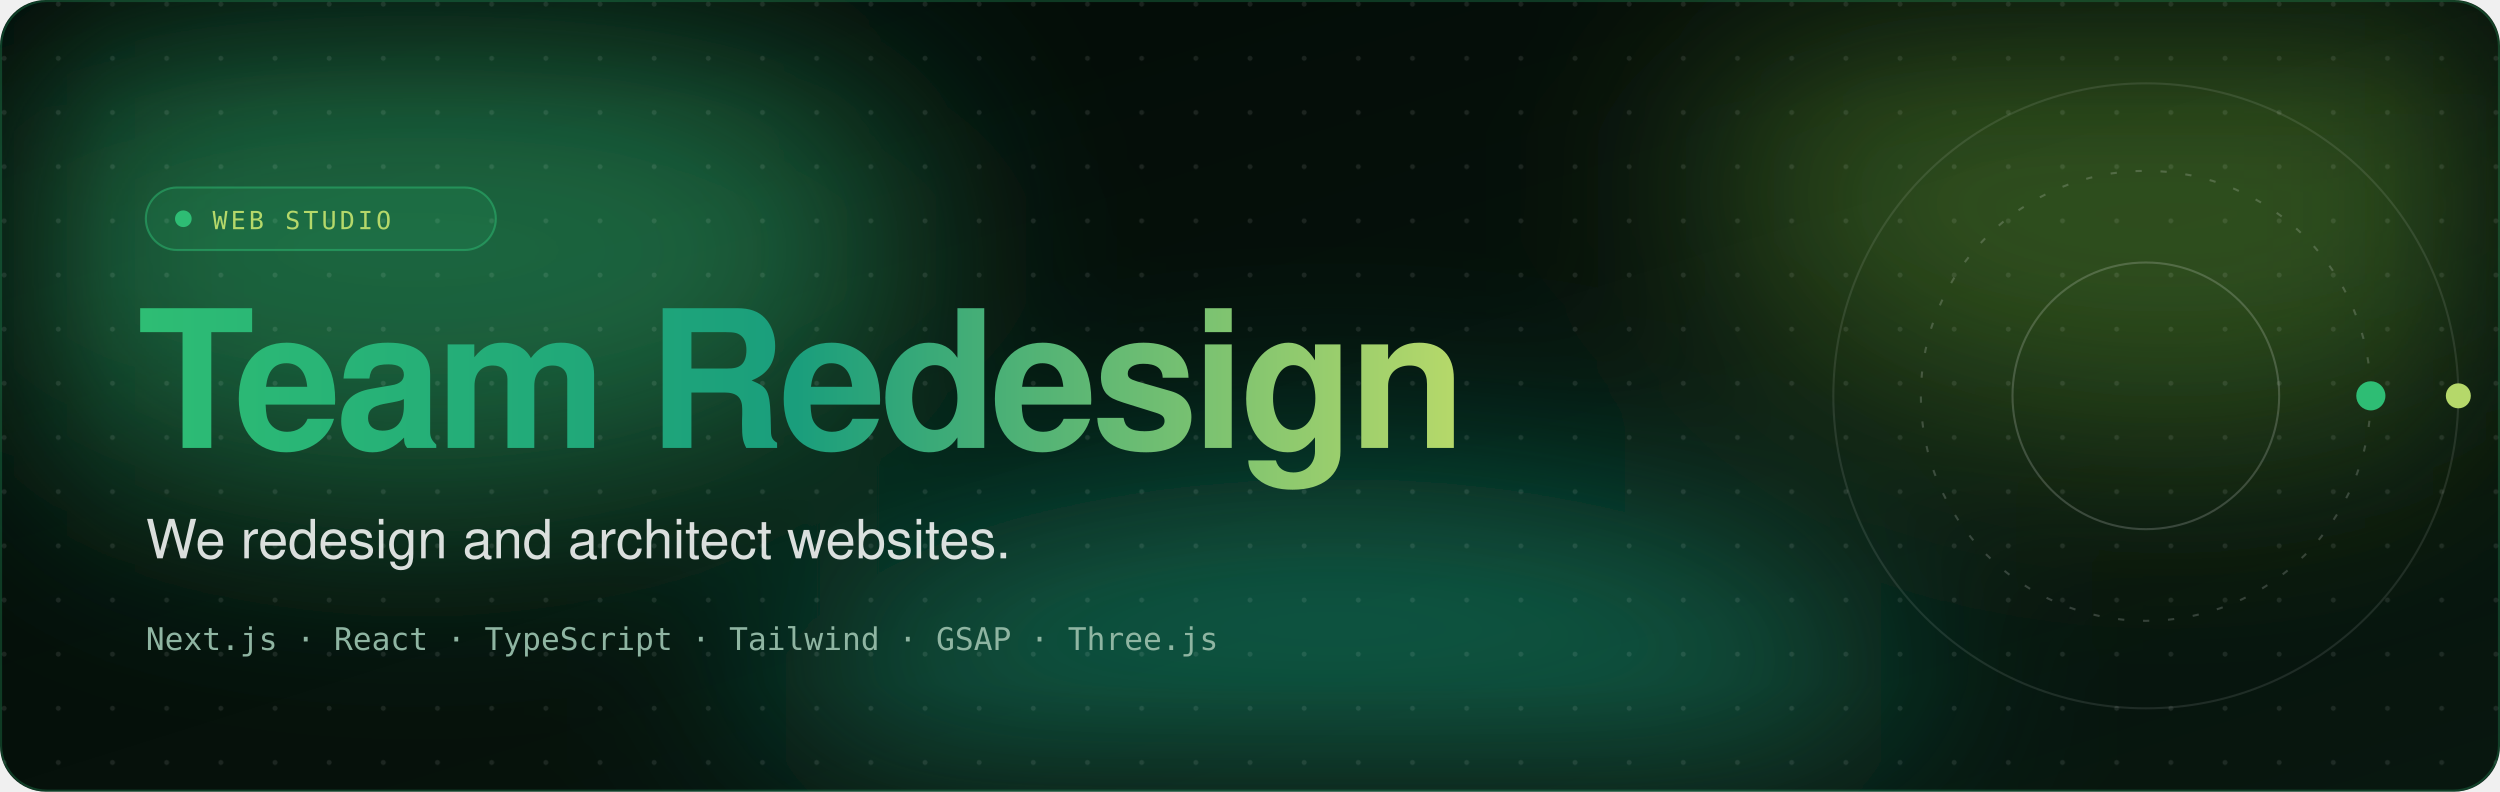
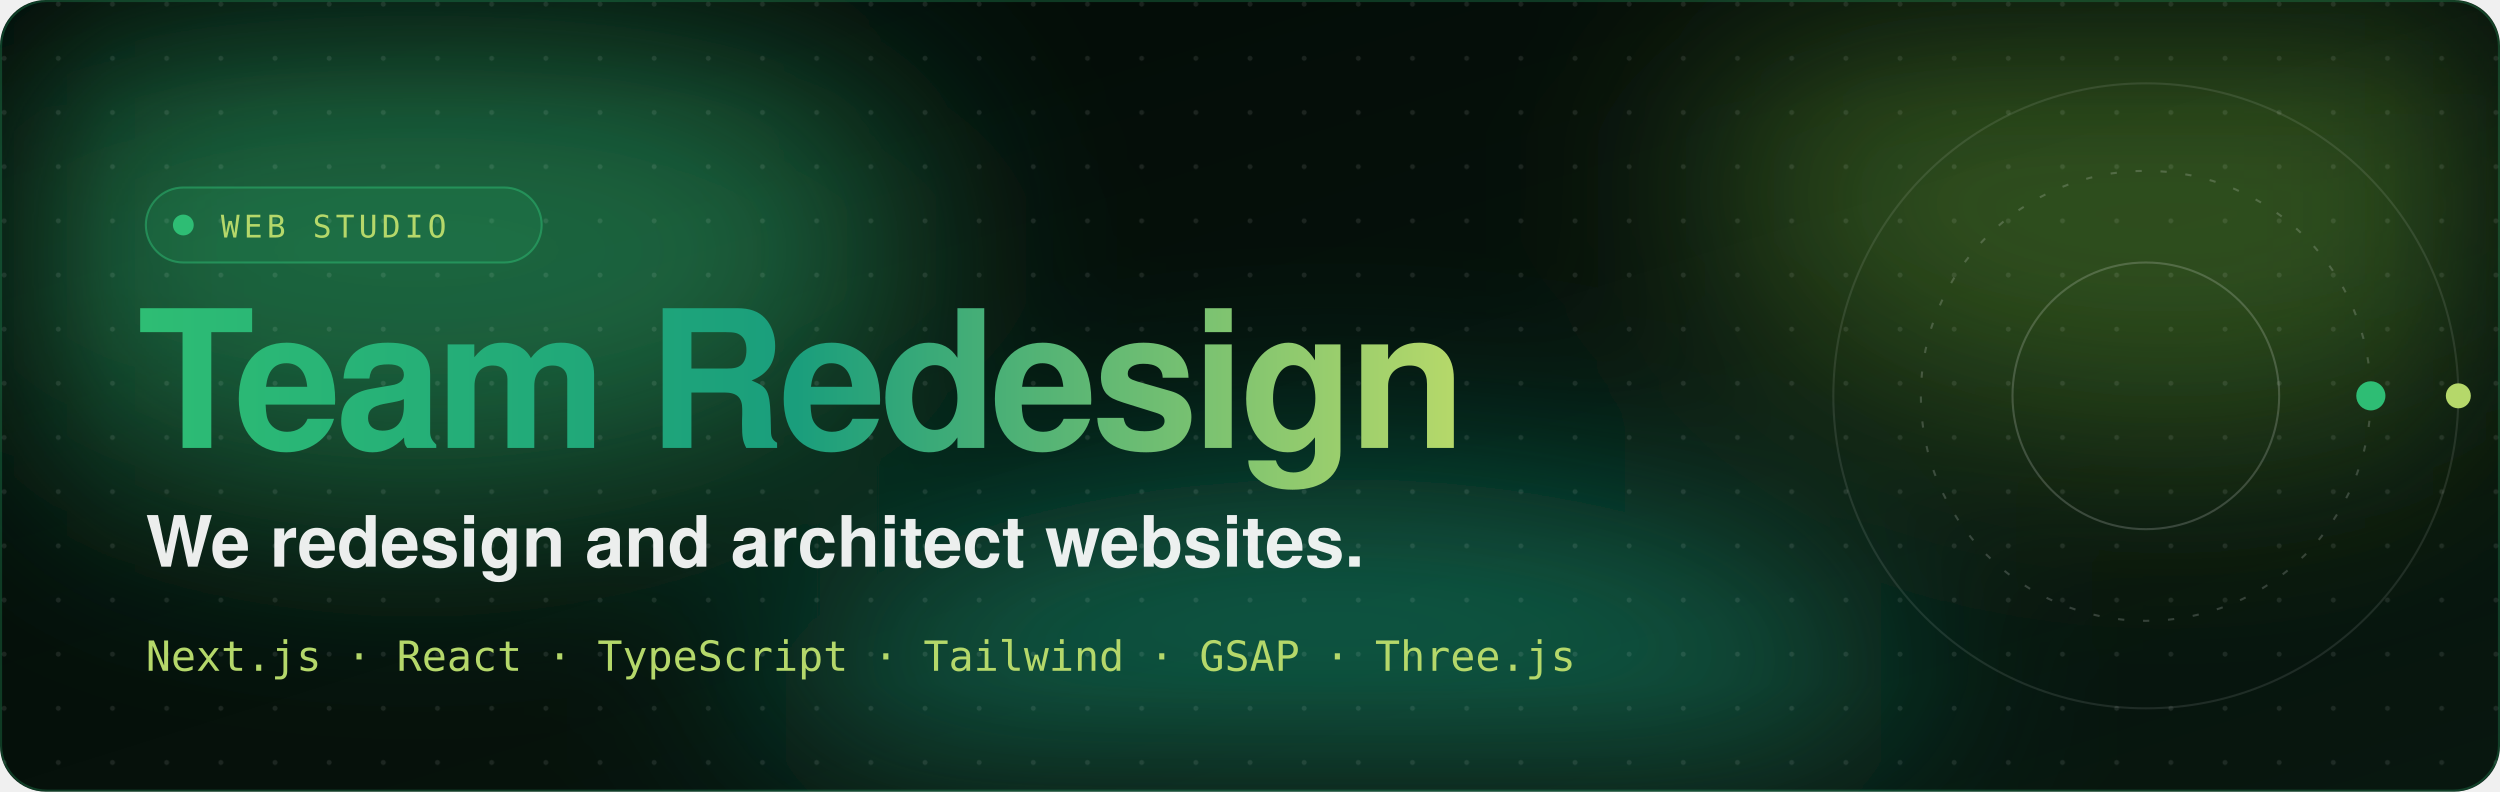
<svg xmlns="http://www.w3.org/2000/svg" width="1200" height="380" viewBox="0 0 1200 380" role="img" aria-label="Team Redesign: we redesign and architect websites">
  <defs>
    <linearGradient id="bg" x1="0" y1="0" x2="1" y2="1">
      <stop offset="0" stop-color="#030A06" />
      <stop offset="1" stop-color="#08170F" />
    </linearGradient>
    <linearGradient id="g" x1="0" y1="0" x2="1" y2="0">
      <stop offset="0" stop-color="#2EBD74" />
      <stop offset=".5" stop-color="#1A9E7C" />
      <stop offset="1" stop-color="#B5D86A" />
    </linearGradient>
    <filter id="b" x="-50%" y="-50%" width="200%" height="200%">
      <feGaussianBlur stdDeviation="55" />
    </filter>
    <pattern id="d" width="26" height="26" patternUnits="userSpaceOnUse">
      <circle cx="2" cy="2" r="1.2" fill="#fff" fill-opacity=".09" />
    </pattern>
  </defs>
  <clipPath id="r">
    <rect width="1200" height="380" rx="22" />
  </clipPath>
  <g clip-path="url(#r)">
    <rect width="1200" height="380" fill="url(#bg)" />
    <g filter="url(#b)">
      <ellipse cx="200" cy="120" rx="240" ry="120" fill="#2EBD74" fill-opacity=".5">
        <animateTransform attributeName="transform" type="translate" values="0 0;180 40;60 -20;0 0" dur="16s" repeatCount="indefinite" />
      </ellipse>
      <ellipse cx="640" cy="340" rx="270" ry="110" fill="#1A9E7C" fill-opacity=".55">
        <animateTransform attributeName="transform" type="translate" values="0 0;-160 -50;120 -20;0 0" dur="19s" repeatCount="indefinite" />
      </ellipse>
      <ellipse cx="1040" cy="90" rx="220" ry="120" fill="#6FAE3B" fill-opacity=".4">
        <animateTransform attributeName="transform" type="translate" values="0 0;-140 60;40 90;0 0" dur="14s" repeatCount="indefinite" />
      </ellipse>
    </g>
    <rect width="1200" height="380" fill="url(#d)" />
    <g transform="translate(1030 190)" fill="none" stroke="#fff" stroke-opacity=".18">
      <circle r="64" />
      <circle r="108" stroke-dasharray="3 9" />
      <circle r="150" stroke-opacity=".1" />
      <g>
        <animateTransform attributeName="transform" type="rotate" from="0" to="360" dur="24s" repeatCount="indefinite" />
        <circle cx="108" r="7" fill="#2EBD74" stroke="none" />
      </g>
      <g>
        <animateTransform attributeName="transform" type="rotate" from="360" to="0" dur="34s" repeatCount="indefinite" />
        <circle cx="150" r="6" fill="#B5D86A" stroke="none" />
      </g>
    </g>
    <g transform="translate(70 90)">
-       <rect width="168" height="30" rx="15" fill="#2EBD74" fill-opacity=".12" stroke="#2EBD74" stroke-opacity=".5" />
-       <circle cx="18" cy="15" r="4" fill="#2EBD74">
+       <rect width="190" height="36" rx="18" fill="#2EBD74" fill-opacity=".12" stroke="#2EBD74" stroke-opacity=".5" />
+       <circle cx="18" cy="18" r="5" fill="#2EBD74">
        <animate attributeName="opacity" values="1;.2;1" dur="2s" repeatCount="indefinite" />
      </circle>
-       <text x="32" y="20" font-family="'JetBrains Mono',Consolas,monospace" font-size="12" fill="#B5D86A" letter-spacing="1.5">WEB STUDIO</text>
+       <text x="36" y="24" font-family="'JetBrains Mono',Consolas,monospace" font-size="15" fill="#B5D86A" letter-spacing="2">WEB STUDIO</text>
    </g>
    <text x="66" y="215" font-family="'Segoe UI',Helvetica,Arial,sans-serif" font-size="92" font-weight="800" fill="url(#g)" letter-spacing="-3">Team Redesign</text>
-     <text x="70" y="268" font-family="'Segoe UI',Helvetica,Arial,sans-serif" font-size="26" fill="#fff" fill-opacity=".85">We redesign and architect websites.</text>
-     <text x="70" y="312" font-family="'JetBrains Mono',Consolas,monospace" font-size="15" fill="#8FB5A2">Next.js · React · TypeScript · Tailwind · GSAP · Three.js</text>
+     <text x="70" y="272" font-family="'Segoe UI',Helvetica,Arial,sans-serif" font-size="34" font-weight="600" fill="#fff" fill-opacity=".92">We redesign and architect websites.</text>
+     <text x="70" y="322" font-family="'JetBrains Mono',Consolas,monospace" font-size="20" fill="#B5D86A">Next.js · React · TypeScript · Tailwind · GSAP · Three.js</text>
  </g>
  <rect x=".5" y=".5" width="1199" height="379" rx="22" fill="none" stroke="#2EBD74" stroke-opacity=".25" />
</svg>
